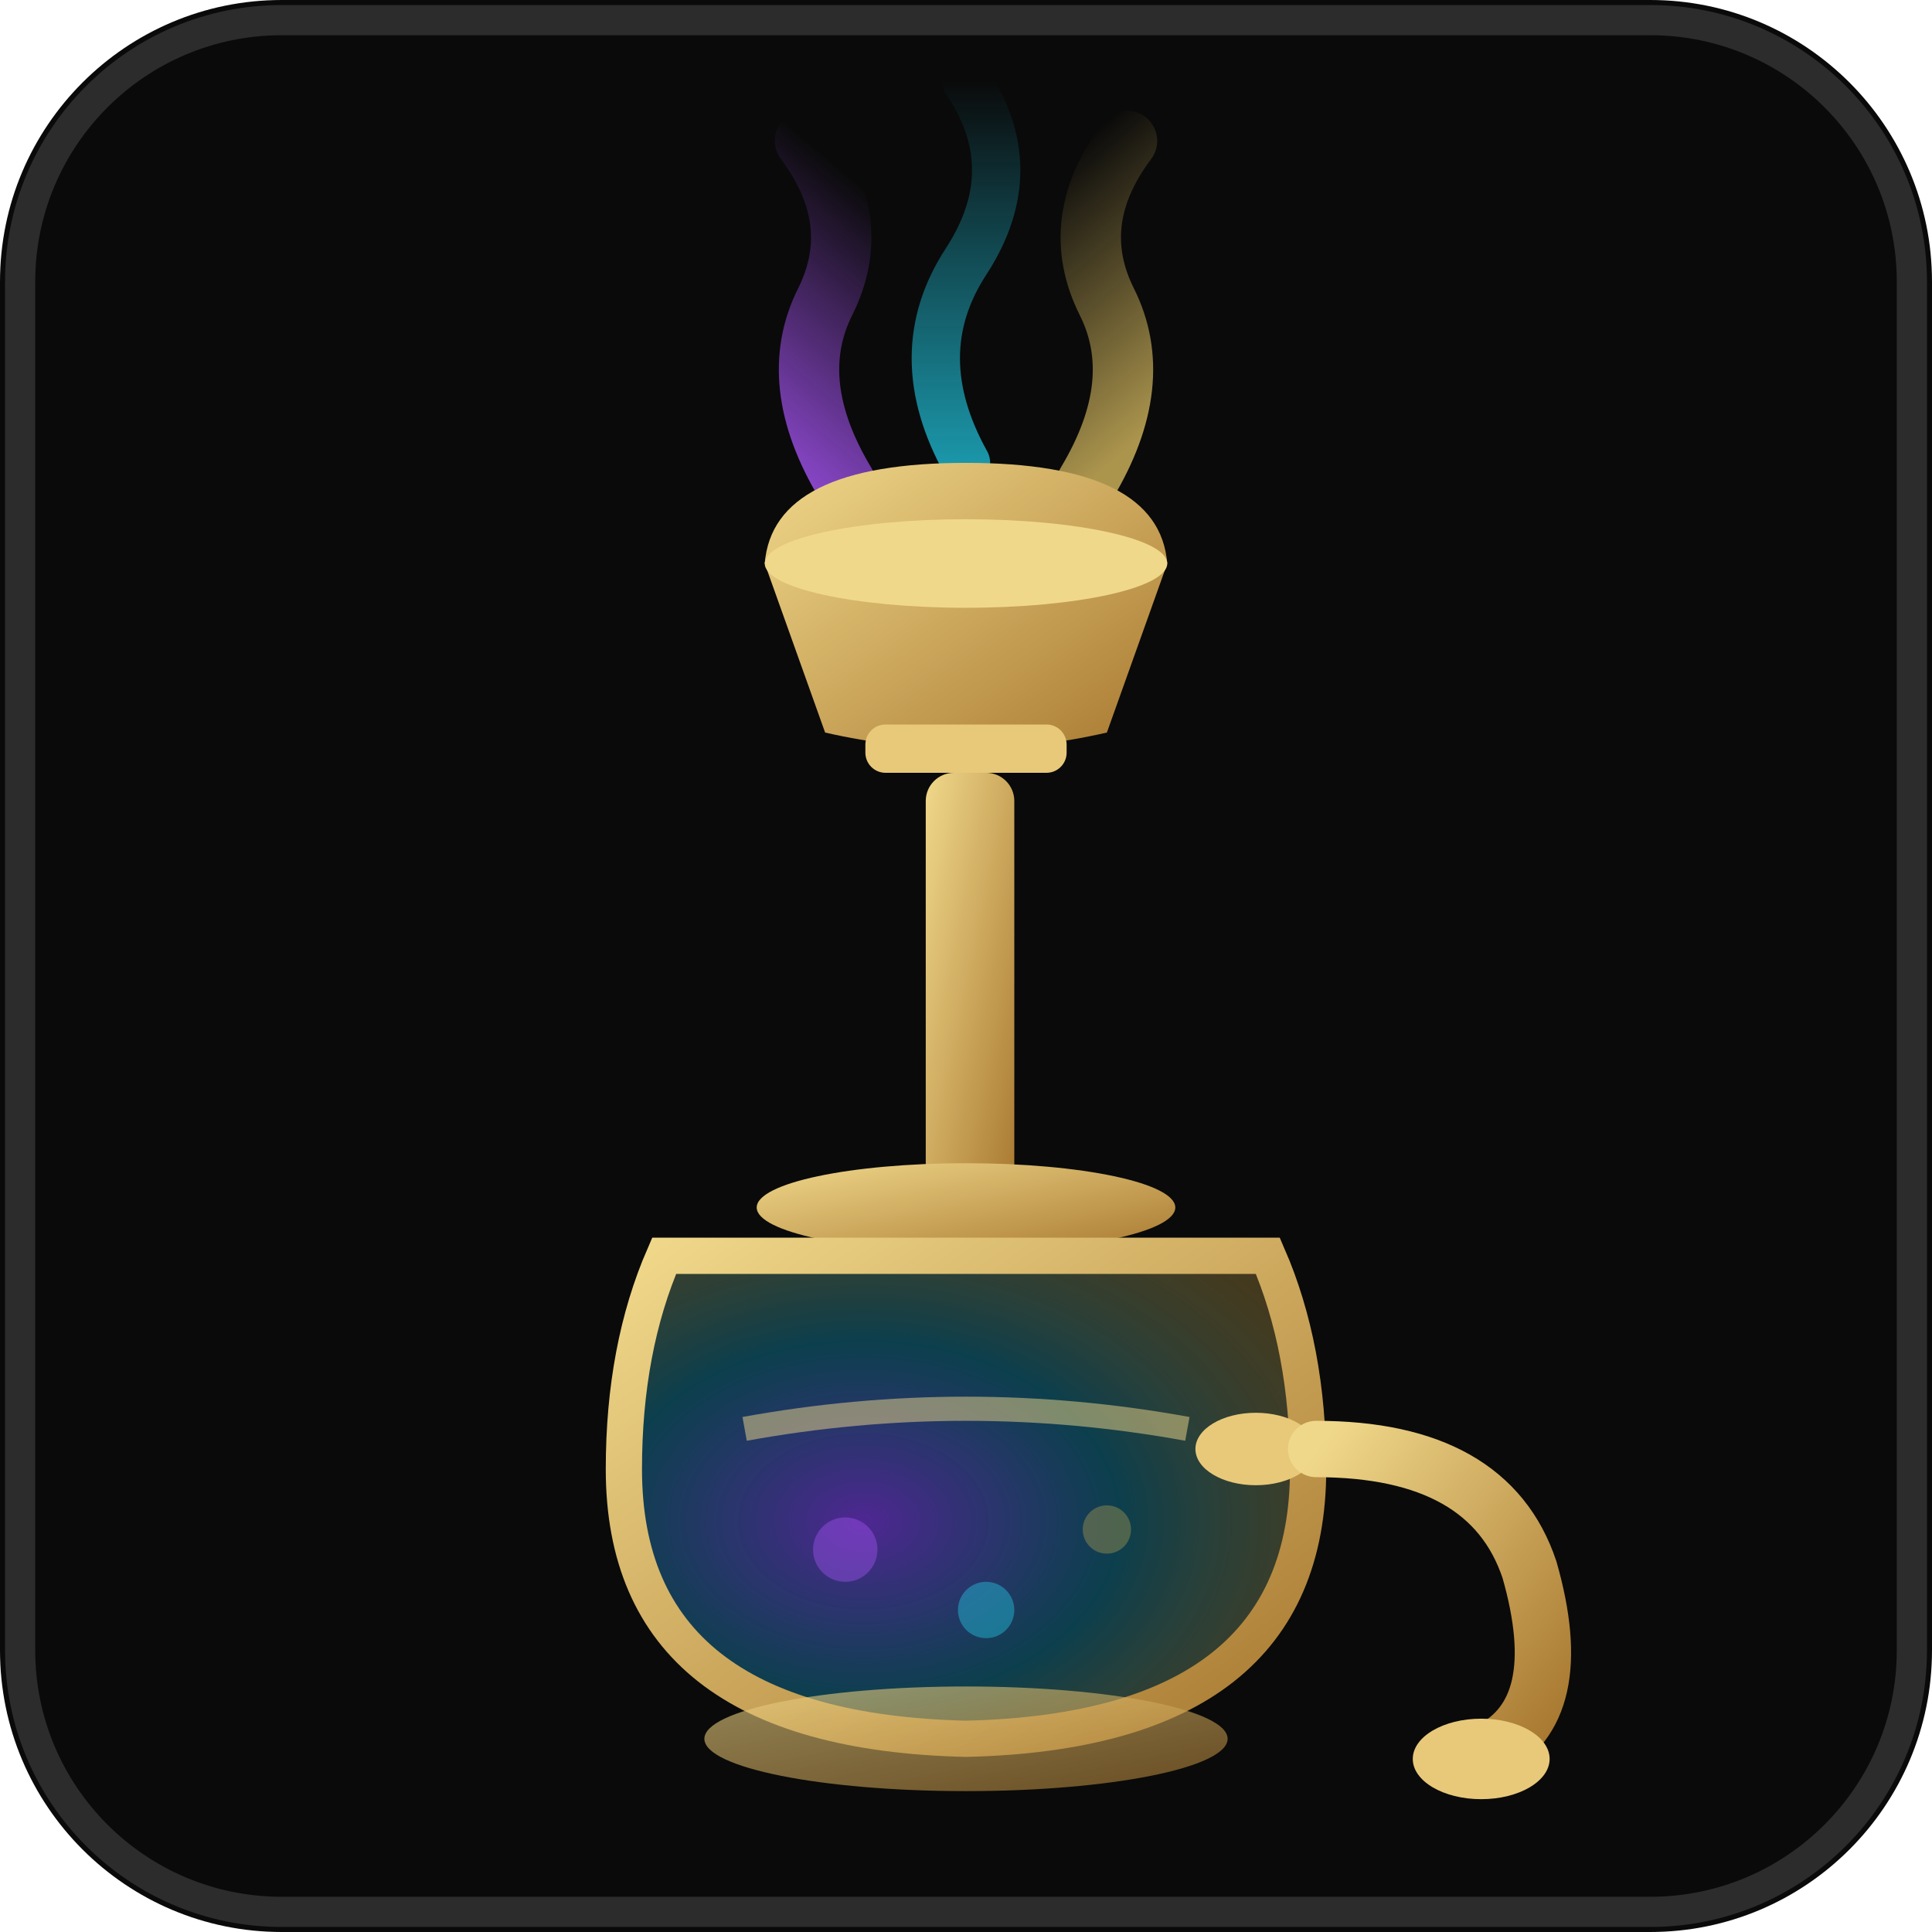
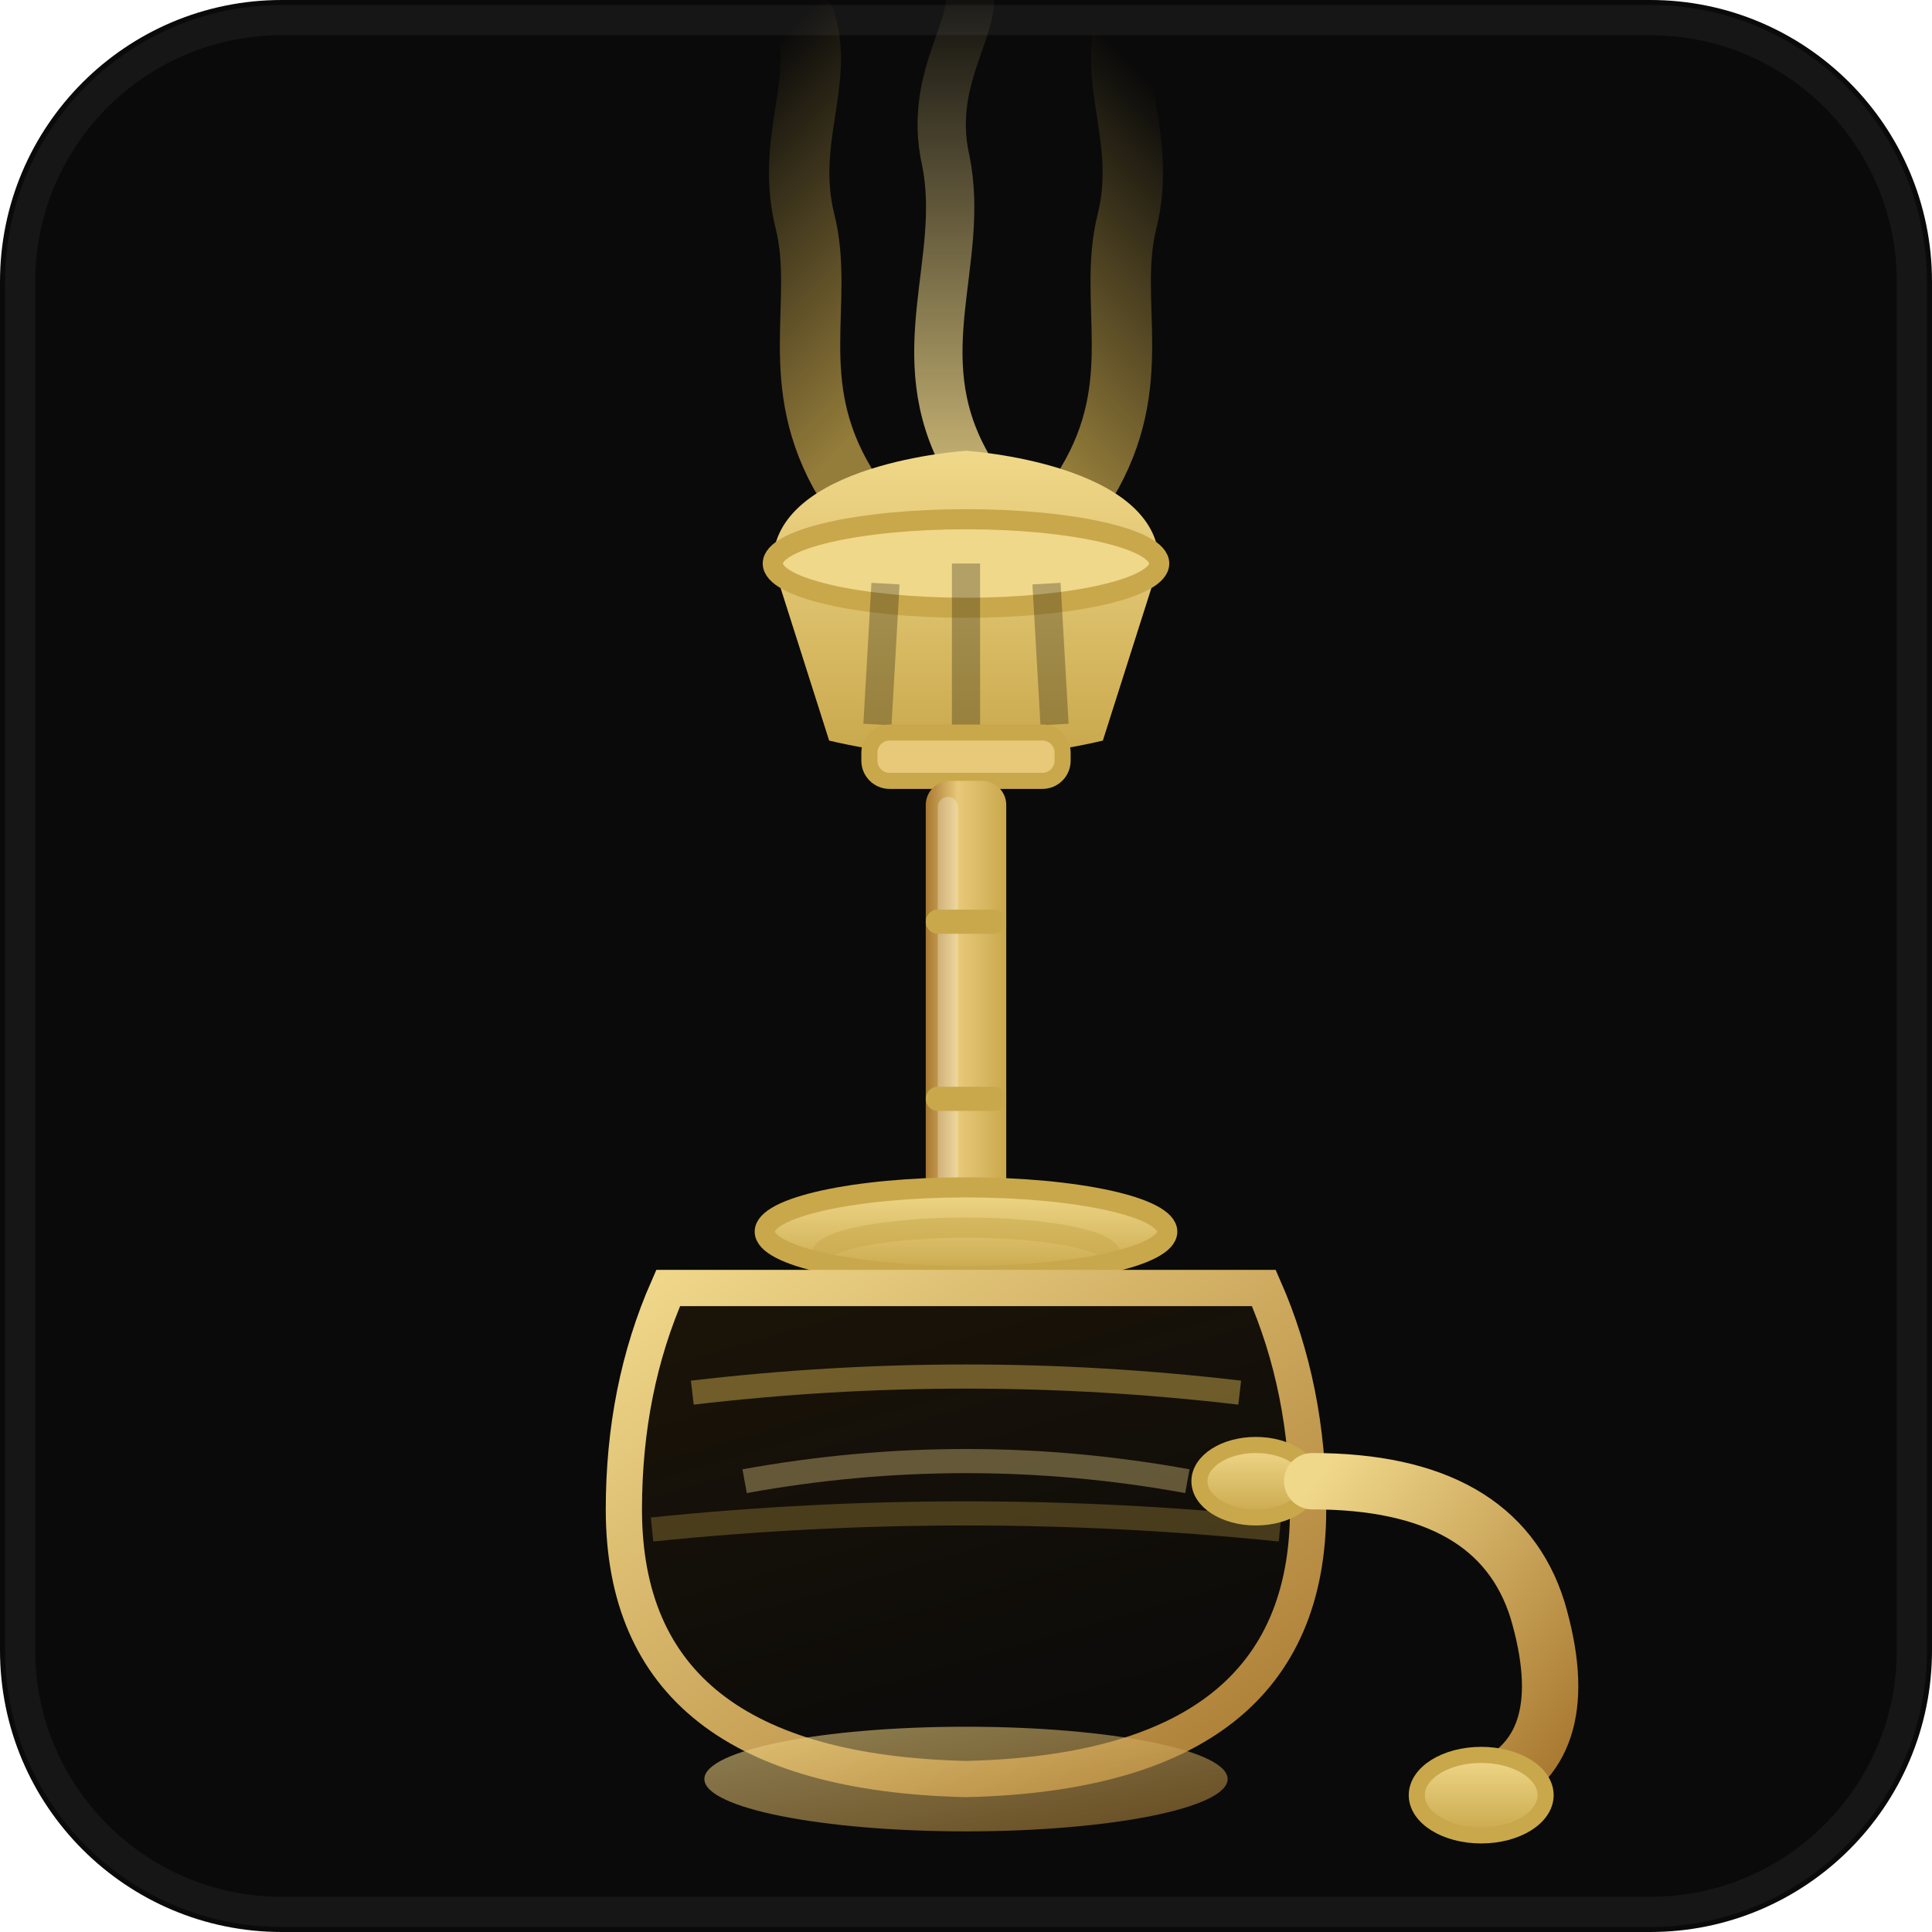
<svg xmlns="http://www.w3.org/2000/svg" viewBox="0 0 48 48">
  <defs>
-     <radialGradient id="bf" cx="35%" cy="55%" r="75%">
-       <stop offset="0%" stop-color="#7c3aed" stop-opacity="0.6" />
-       <stop offset="50%" stop-color="#0e7490" stop-opacity="0.5" />
-       <stop offset="100%" stop-color="#c9a84c" stop-opacity="0.3" />
-     </radialGradient>
    <linearGradient id="gd" x1="0%" y1="0%" x2="100%" y2="100%">
      <stop offset="0%" stop-color="#f0d88a" />
      <stop offset="100%" stop-color="#a87830" />
    </linearGradient>
-     <linearGradient id="sm1" x1="0%" y1="100%" x2="10%" y2="0%">
-       <stop offset="0%" stop-color="#a855f7" stop-opacity="0.8" />
-       <stop offset="100%" stop-color="#a855f7" stop-opacity="0" />
+     <linearGradient id="gdLt" x1="0%" y1="0%" x2="0%" y2="100%">
+       <stop offset="0%" stop-color="#f0d88a" />
+       <stop offset="100%" stop-color="#c9a84c" />
+     </linearGradient>
+     <linearGradient id="stG" x1="0%" y1="0%" x2="100%" y2="0%">
+       <stop offset="0%" stop-color="#a87830" />
+       <stop offset="40%" stop-color="#e8c97a" />
+       <stop offset="100%" stop-color="#c9a84c" />
+     </linearGradient>
+     <linearGradient id="sm1" x1="10%" y1="100%" x2="0%" y2="0%">
+       <stop offset="0%" stop-color="#c9a84c" stop-opacity="0.72" />
+       <stop offset="100%" stop-color="#c9a84c" stop-opacity="0" />
    </linearGradient>
    <linearGradient id="sm2" x1="0%" y1="100%" x2="0%" y2="0%">
-       <stop offset="0%" stop-color="#22d3ee" stop-opacity="0.7" />
-       <stop offset="100%" stop-color="#22d3ee" stop-opacity="0" />
+       <stop offset="0%" stop-color="#f0d88a" stop-opacity="0.80" />
+       <stop offset="100%" stop-color="#f0d88a" stop-opacity="0" />
    </linearGradient>
-     <linearGradient id="sm3" x1="0%" y1="100%" x2="-10%" y2="0%">
-       <stop offset="0%" stop-color="#f0d06a" stop-opacity="0.7" />
-       <stop offset="100%" stop-color="#f0d06a" stop-opacity="0" />
+     <linearGradient id="sm3" x1="-10%" y1="100%" x2="0%" y2="0%">
+       <stop offset="0%" stop-color="#c9a84c" stop-opacity="0.72" />
+       <stop offset="100%" stop-color="#c9a84c" stop-opacity="0" />
+     </linearGradient>
+     <linearGradient id="baseInt" x1="30%" y1="0%" x2="70%" y2="100%">
+       <stop offset="0%" stop-color="#1a1308" />
+       <stop offset="100%" stop-color="#0a0a0a" />
    </linearGradient>
  </defs>
  <rect width="48" height="48" rx="7" fill="#0a0a0a" />
-   <rect x="0.5" y="0.5" width="47" height="47" rx="6.5" fill="none" stroke="rgba(255,255,255,0.14)" stroke-width="0.75" />
-   <path d="M21 12 Q19.5 9.5 20.5 7.5 Q21.5 5.5 20 3.5" fill="none" stroke="url(#sm1)" stroke-width="1.5" stroke-linecap="round" />
-   <path d="M24 11.5 Q22.5 8.8 24 6.5 Q25.5 4.2 24 2" fill="none" stroke="url(#sm2)" stroke-width="1.2" stroke-linecap="round" />
-   <path d="M27 12 Q28.5 9.5 27.5 7.5 Q26.5 5.5 28 3.5" fill="none" stroke="url(#sm3)" stroke-width="1.5" stroke-linecap="round" />
-   <path d="M19 14 Q19.2 11.5 24 11.5 Q28.8 11.5 29 14 L27.5 18.2 Q24 19 20.5 18.2 Z" fill="url(#gd)" />
-   <ellipse cx="24" cy="14" rx="5" ry="1.1" fill="#f0d88a" />
-   <rect x="21.5" y="18" width="5" height="1.2" rx="0.5" fill="#e8c97a" />
-   <rect x="23" y="19.2" width="2.2" height="10.8" rx="0.7" fill="url(#gd)" />
-   <ellipse cx="24" cy="30" rx="5.2" ry="1.1" fill="url(#gd)" />
-   <path d="M16.5 31.2 Q15.5 33.5 15.5 36.5 Q15.5 43 24 43.2 Q32.5 43 32.5 36.5 Q32.5 33.5 31.5 31.2 Z" fill="url(#bf)" />
-   <path d="M16.5 31.2 Q15.5 33.5 15.5 36.5 Q15.5 43 24 43.2 Q32.5 43 32.5 36.5 Q32.5 33.5 31.5 31.2 Z" fill="none" stroke="url(#gd)" stroke-width="0.9" />
-   <path d="M18.5 35.5 Q24 34.5 29.5 35.5" fill="none" stroke="#f0d88a" stroke-width="0.6" opacity="0.5" />
-   <circle cx="21" cy="38.5" r="0.8" fill="#a855f7" opacity="0.4" />
-   <circle cx="24.5" cy="40" r="0.7" fill="#22d3ee" opacity="0.4" />
-   <circle cx="27.5" cy="38" r="0.6" fill="#c9a84c" opacity="0.35" />
-   <ellipse cx="24" cy="43.2" rx="6.5" ry="1.3" fill="url(#gd)" opacity="0.6" />
-   <ellipse cx="31.2" cy="36" rx="1.5" ry="0.9" fill="#e8c97a" />
-   <path d="M32.7 36 Q37 36 38 39 Q39 42.5 37 43.5" fill="none" stroke="url(#gd)" stroke-width="1.4" stroke-linecap="round" />
-   <ellipse cx="36.8" cy="43.7" rx="1.7" ry="1" fill="#e8c97a" />
+   <rect x="0.5" y="0.5" width="47" height="47" rx="6.5" fill="none" stroke="rgba(255,255,255,0.05)" stroke-width="0.75" />
+   <path d="M21 12 C19.5 9.5 20.5 7.5 20 5.5 C19.5 3.5 20.5 2 20 0.5" fill="none" stroke="url(#sm1)" stroke-width="1.5" stroke-linecap="round" />
+   <path d="M24 11.5 C22.5 8.8 24 6.5 23.5 4 C23 1.8 24.5 0.5 24 -0.5" fill="none" stroke="url(#sm2)" stroke-width="1.2" stroke-linecap="round" />
+   <path d="M27 12 C28.5 9.5 27.5 7.5 28 5.5 C28.5 3.5 27.5 2 28 0.5" fill="none" stroke="url(#sm3)" stroke-width="1.5" stroke-linecap="round" />
+   <path d="M19.2 14 C19.2 11.5 24 11.2 24 11.2 C24 11.2 28.8 11.5 28.8 14 L27.4 18.4 Q24 19.2 20.6 18.4 Z" fill="url(#gdLt)" />
+   <ellipse cx="24" cy="14" rx="4.8" ry="1.1" fill="#f0d88a" />
+   <ellipse cx="24" cy="14" rx="4.8" ry="1.1" fill="none" stroke="#c9a84c" stroke-width="0.5" />
+   <line x1="22" y1="14.5" x2="21.8" y2="18" stroke="rgba(0,0,0,0.26)" stroke-width="0.7" />
+   <line x1="24" y1="14" x2="24" y2="18.2" stroke="rgba(0,0,0,0.26)" stroke-width="0.7" />
+   <line x1="26" y1="14.5" x2="26.2" y2="18" stroke="rgba(0,0,0,0.26)" stroke-width="0.7" />
+   <rect x="21.6" y="18.2" width="4.8" height="1.2" rx="0.5" fill="#e8c97a" />
+   <rect x="21.6" y="18.2" width="4.8" height="1.2" rx="0.5" fill="none" stroke="#c9a84c" stroke-width="0.4" />
+   <rect x="23" y="19.4" width="2" height="11.2" rx="0.6" fill="url(#stG)" />
+   <rect x="23.3" y="19.8" width="0.5" height="10.4" rx="0.25" fill="rgba(255,255,255,0.26)" />
+   <rect x="23" y="22.6" width="2" height="0.6" rx="0.3" fill="#c9a84c" />
+   <rect x="23" y="27.0" width="2" height="0.6" rx="0.3" fill="#c9a84c" />
+   <ellipse cx="24" cy="30.6" rx="5.0" ry="1.1" fill="url(#gdLt)" />
+   <ellipse cx="24" cy="30.6" rx="5.0" ry="1.1" fill="none" stroke="#c9a84c" stroke-width="0.5" />
+   <ellipse cx="24" cy="31.2" rx="3.6" ry="0.7" fill="none" stroke="rgba(201,168,76,0.50)" stroke-width="0.5" />
+   <path d="M16.6 32 Q15.5 34.5 15.5 37.5 Q15.5 44 24 44.2 Q32.5 44 32.5 37.5 Q32.5 34.5 31.4 32 Z" fill="url(#baseInt)" />
+   <path d="M16.6 32 Q15.5 34.5 15.5 37.5 Q15.5 44 24 44.2 Q32.5 44 32.5 37.5 Q32.5 34.5 31.4 32 Z" fill="none" stroke="url(#gd)" stroke-width="0.9" />
+   <path d="M17.2 34.6 Q24 33.8 30.8 34.6" fill="none" stroke="rgba(201,168,76,0.50)" stroke-width="0.6" />
+   <path d="M16.2 38.0 Q24 37.2 31.8 38.0" fill="none" stroke="rgba(201,168,76,0.30)" stroke-width="0.6" />
+   <path d="M18.5 36.8 Q24 35.8 29.5 36.8" fill="none" stroke="#f0d88a" stroke-width="0.6" opacity="0.36" />
+   <ellipse cx="24" cy="44.2" rx="6.5" ry="1.3" fill="url(#gd)" opacity="0.58" />
+   <ellipse cx="31.2" cy="36.8" rx="1.4" ry="0.9" fill="url(#gdLt)" />
+   <ellipse cx="31.2" cy="36.8" rx="1.4" ry="0.9" fill="none" stroke="#c9a84c" stroke-width="0.4" />
+   <path d="M32.6 36.8 Q37.2 36.8 38.2 40.0 Q39.2 43.4 37 44.4" fill="none" stroke="url(#gd)" stroke-width="1.4" stroke-linecap="round" />
+   <ellipse cx="36.8" cy="44.6" rx="1.6" ry="1.0" fill="url(#gdLt)" />
+   <ellipse cx="36.8" cy="44.6" rx="1.6" ry="1.0" fill="none" stroke="#c9a84c" stroke-width="0.4" />
</svg>
